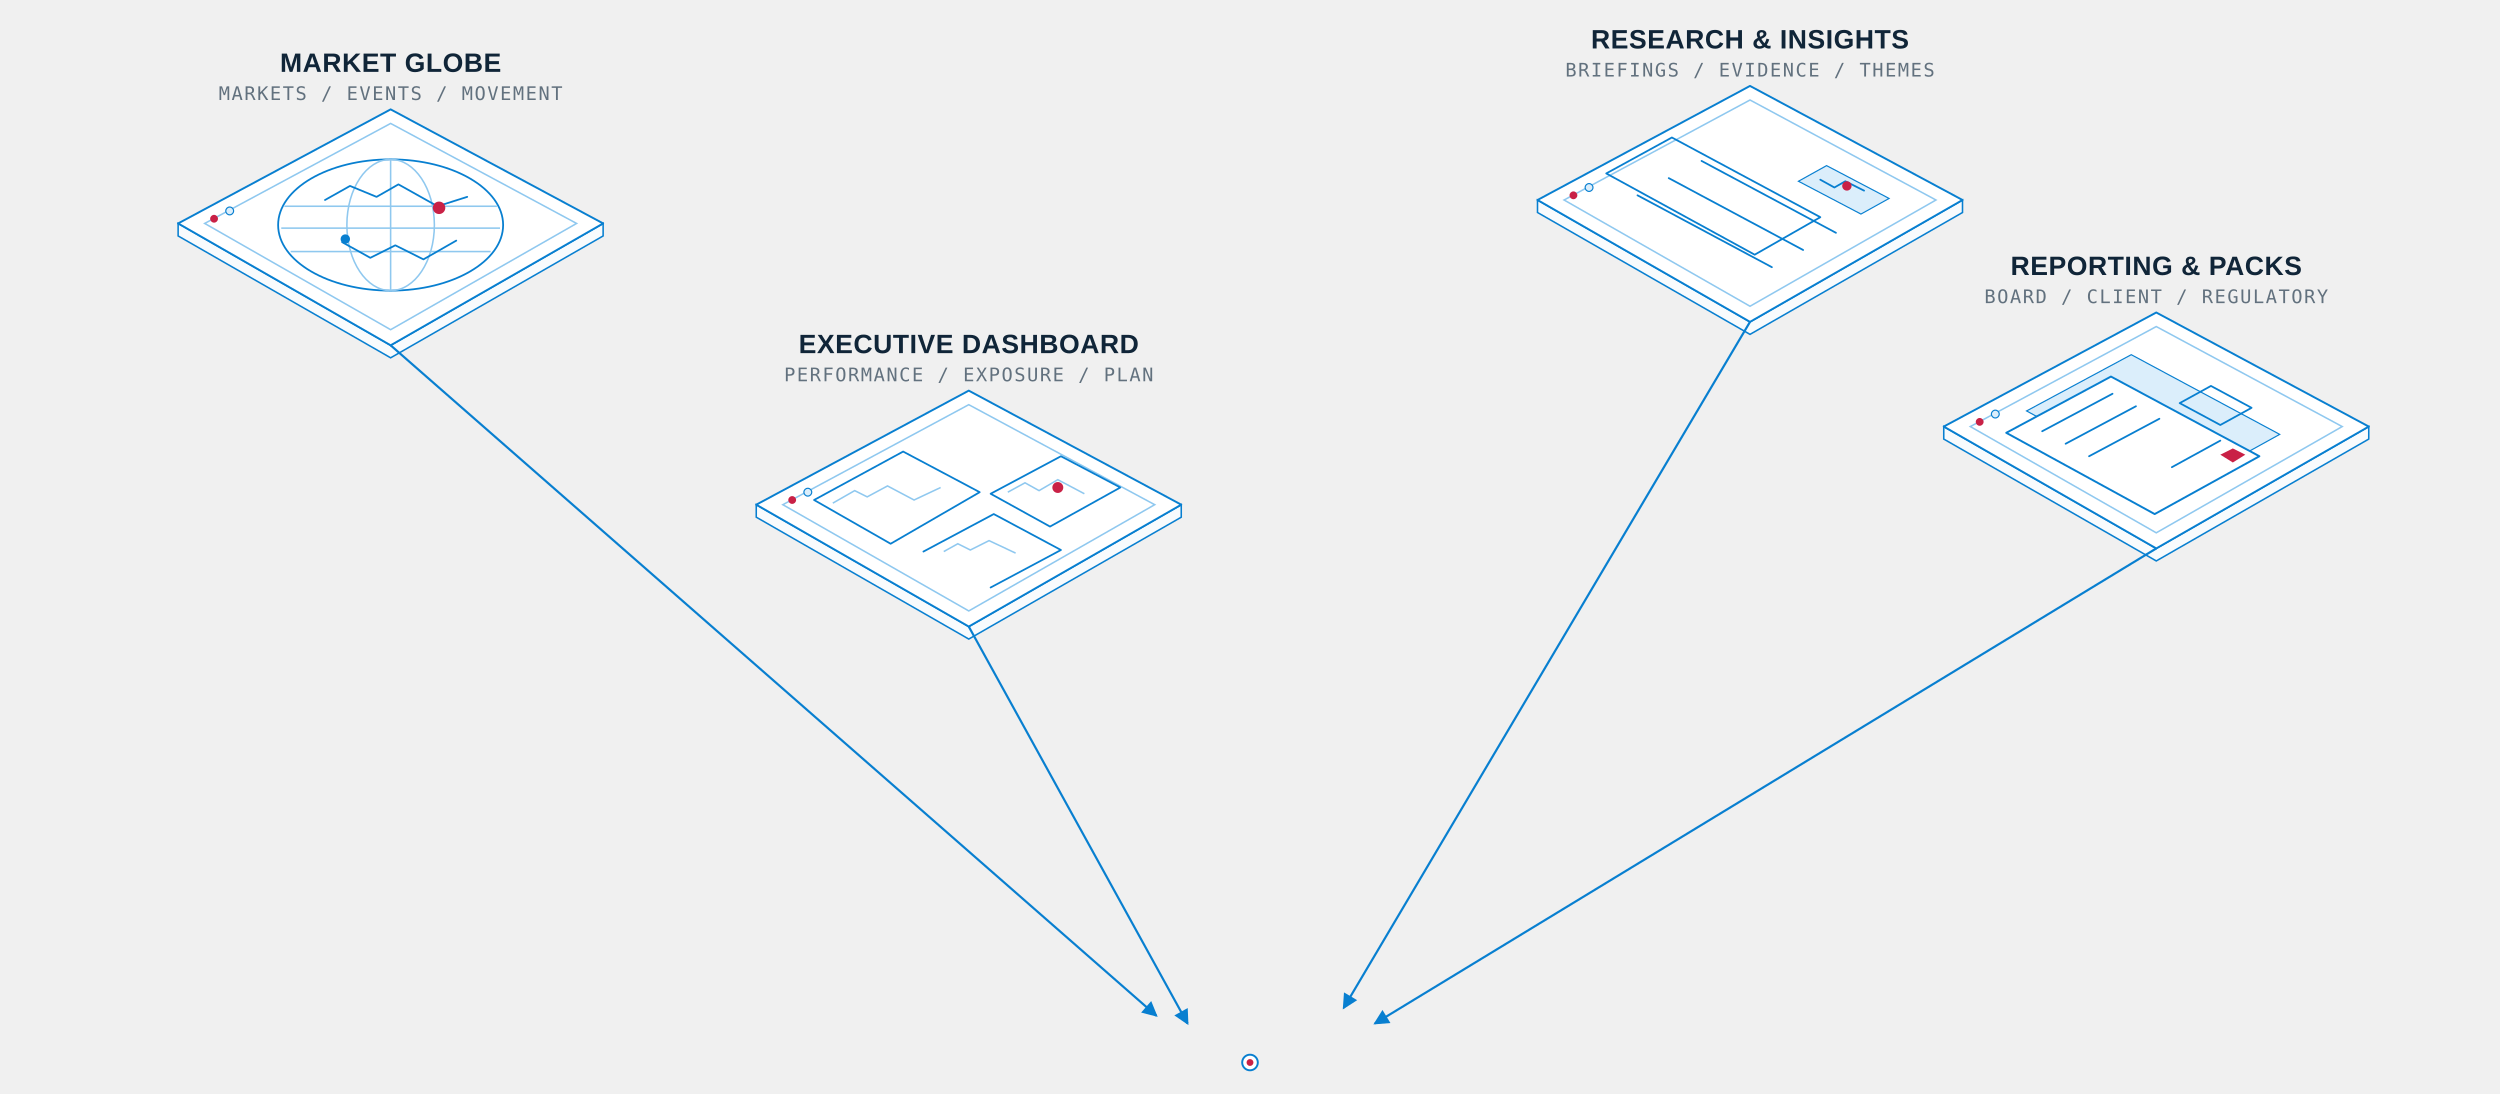
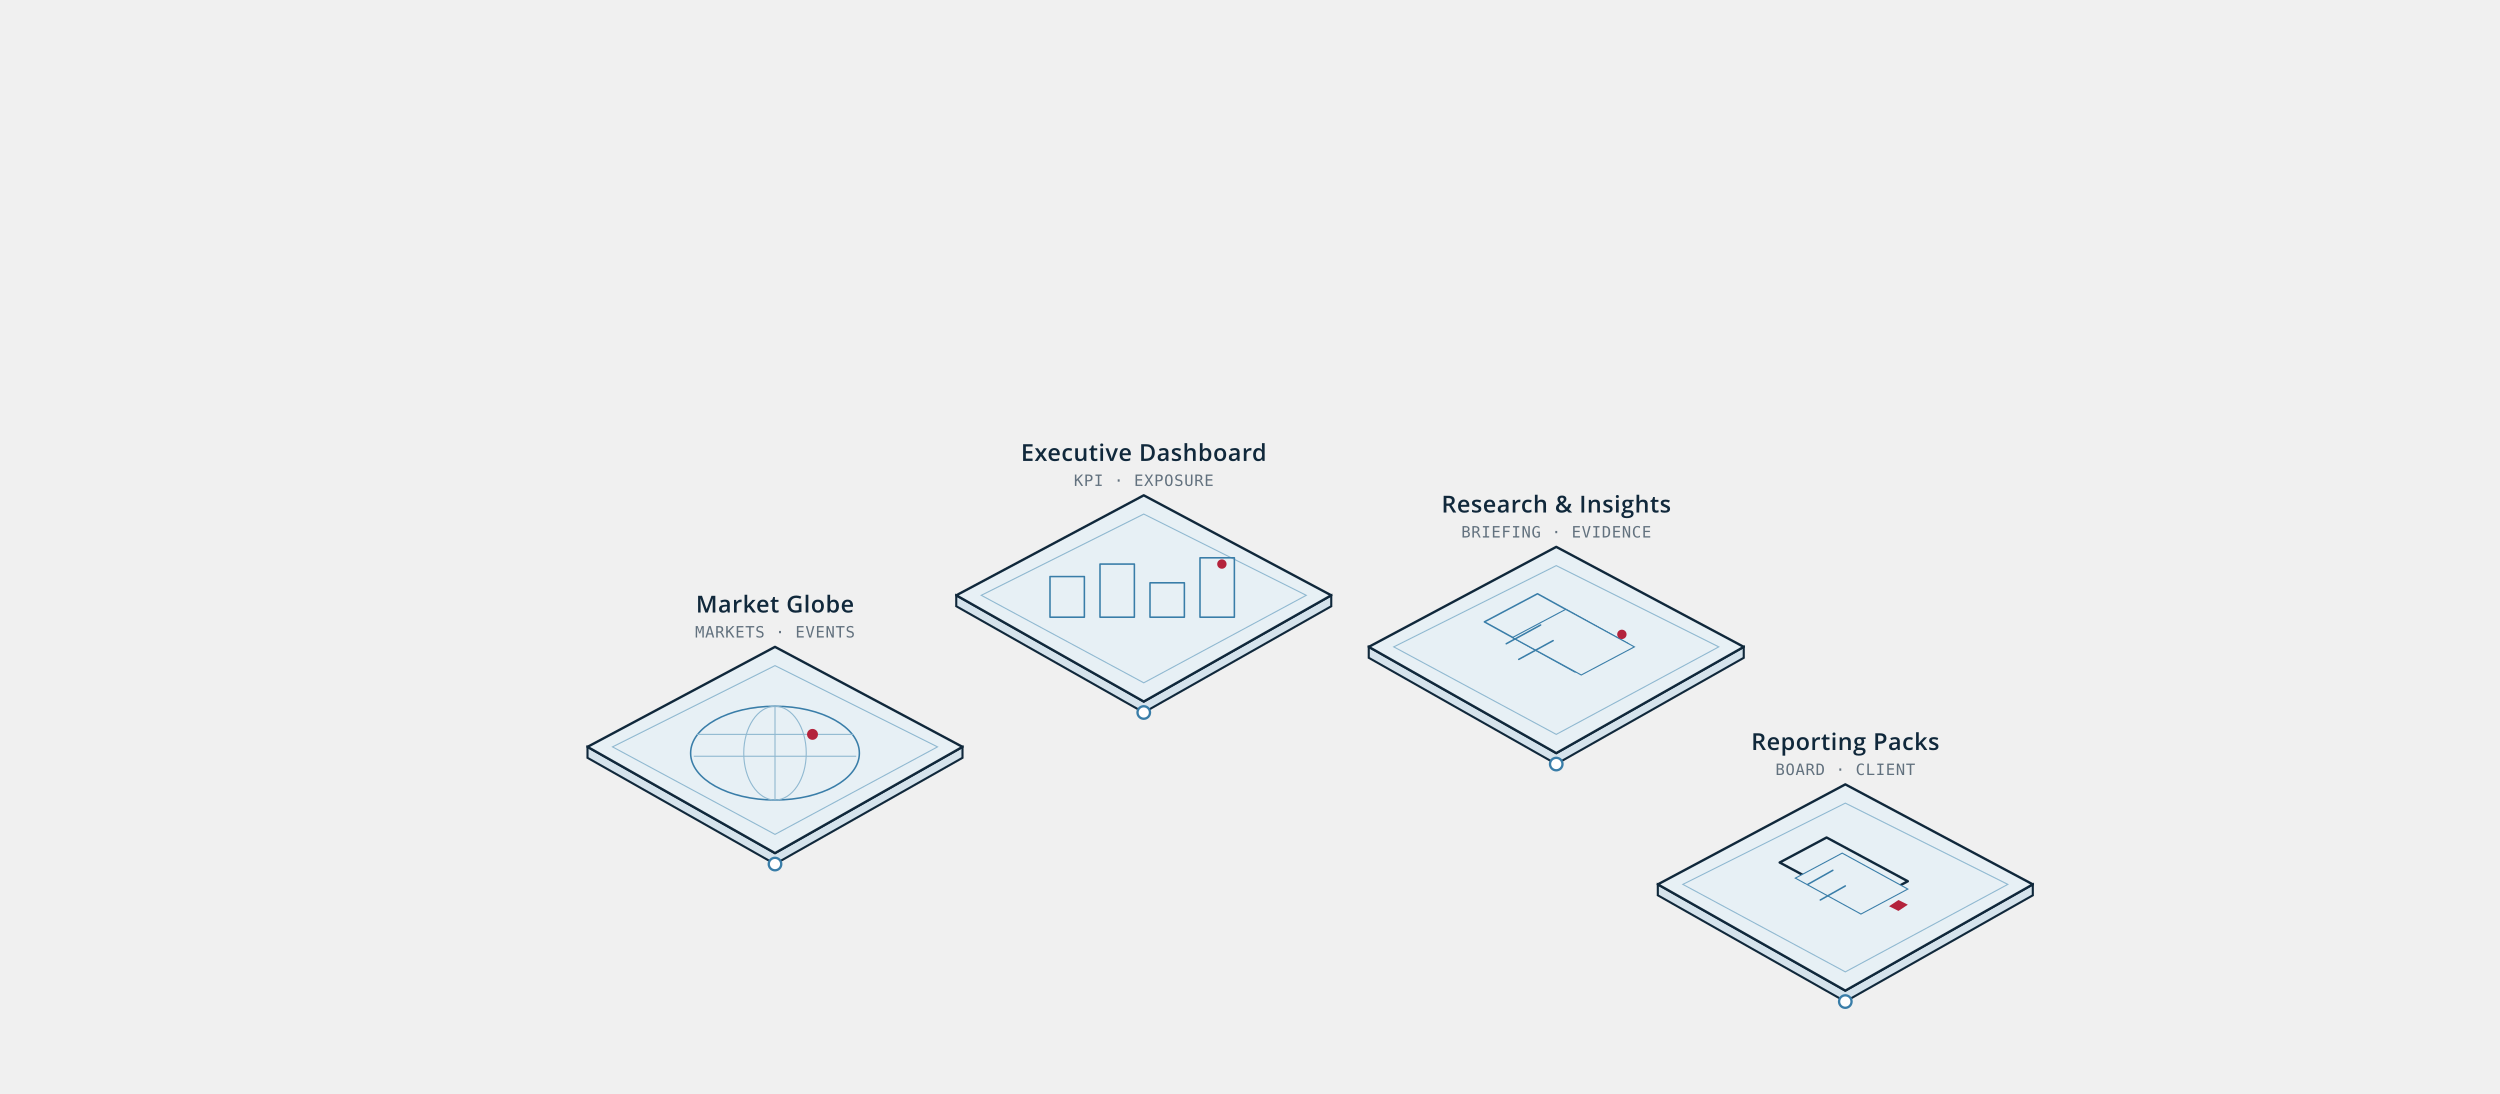
<svg xmlns="http://www.w3.org/2000/svg" viewBox="0 0 1600 700" role="img" aria-labelledby="title desc">
  <defs>
    <style>
-       .edge{fill:#fff;stroke:#087fd0;stroke-width:1.25;stroke-linejoin:round}.side{fill:#f8fbfd;stroke:#087fd0;stroke-width:1}.line{fill:none;stroke:#087fd0;stroke-width:1.15;stroke-linecap:round;stroke-linejoin:round}.soft{fill:none;stroke:#8fc8ef;stroke-width:1}.faint{fill:#dbeefb;stroke:#087fd0;stroke-width:.75}.ink{fill:#102538}.blue{fill:#087fd0}.red{fill:#c92146}.label{font:600 17px Arial,Helvetica,sans-serif;letter-spacing:.02em;fill:#102538}.micro{font:12px 'SFMono-Regular',Consolas,monospace;letter-spacing:.08em;fill:#62717e}.microblue{font:12px 'SFMono-Regular',Consolas,monospace;letter-spacing:.08em;fill:#087fd0}.pointer{fill:none;stroke:#087fd0;stroke-width:1.4;marker-end:url(#arrow)}
+       .edge{fill:#E7F0F5;stroke:#10283B;stroke-width:1.55;stroke-linejoin:round}
+       .side{fill:#d5e3ec;stroke:#10283B;stroke-width:1.35}
+       .line{fill:none;stroke:#397DA8;stroke-width:1;stroke-linecap:round;stroke-linejoin:round}
+       .soft{fill:none;stroke:#8FB8D0;stroke-width:.7}
+       .faint{fill:#E7F0F5;stroke:#397DA8;stroke-width:.7}
+       .blue{fill:#397DA8}
+       .red{fill:#B4233C}
+       .label{font:600 15px 'Open Sans',system-ui,sans-serif;letter-spacing:.02em;fill:#10283B}
+       .micro{font:10px 'IBM Plex Mono',ui-monospace,monospace;letter-spacing:.04em;fill:#62717e}
+       .port{fill:#fff;stroke:#397DA8;stroke-width:1.5}
    </style>
-     <marker id="arrow" viewBox="0 0 8 8" refX="7" refY="4" markerWidth="7" markerHeight="7" orient="auto">
-       <path d="M0 0 8 4 0 8Z" fill="#087fd0" />
-     </marker>
    <symbol id="tile" overflow="visible">
-       <path class="side" d="M-136 73 0 151 136 73v8L0 159-136 81Z" />
-       <path class="edge" d="M0 0 136 73 0 151-136 73Z" />
-       <path class="soft" d="M-119 73 0 9 119 73 0 141Z" />
-       <circle cx="-113" cy="70" r="2.5" class="red" />
-       <circle cx="-103" cy="65" r="2.5" class="faint" />
+       <path class="side" d="M-120 64 0 132 120 64v7L0 139-120 71Z" />
+       <path class="edge" d="M0 0 120 64 0 132-120 64Z" />
+       <path class="soft" d="M-104 64 0 12 104 64 0 120Z" />
    </symbol>
  </defs>
-   <g id="market-globe" transform="translate(250 70)">
+   <g id="market-globe" transform="translate(496 414)">
+     <text class="label" x="0" y="-22" text-anchor="middle">Market Globe</text>
+     <text class="micro" x="0" y="-6" text-anchor="middle">MARKETS · EVENTS</text>
    <use href="#tile" />
-     <text class="label" x="0" y="-24" text-anchor="middle">MARKET GLOBE</text>
-     <text class="micro" x="0" y="-6" text-anchor="middle">MARKETS / EVENTS / MOVEMENT</text>
-     <ellipse cx="0" cy="74" rx="72" ry="42" class="line" />
-     <ellipse cx="0" cy="74" rx="28" ry="42" class="soft" />
-     <path class="soft" d="M-68 62h136M-70 76h140M-64 91h128M0 32v84" />
-     <path class="line" d="m-42 58 16-9 17 7 14-8 25 14 19-6M-31 85l18 10 16-8 18 9 21-12" />
-     <circle cx="31" cy="63" r="4" class="red" />
-     <circle cx="-29" cy="83" r="3" class="blue" />
+     <ellipse cx="0" cy="68" rx="54" ry="30" class="line" />
+     <ellipse cx="0" cy="68" rx="20" ry="30" class="soft" />
+     <path class="soft" d="M-50 56h100M-52 70h104M0 38v60" />
+     <circle cx="24" cy="56" r="3.5" class="red" />
+     <circle class="port" cx="0" cy="139" r="4" />
  </g>
-   <path class="pointer" d="M250 221L740 650" />
-   <g id="research-insights" transform="translate(1120 55)">
+   <g id="executive-dashboard" transform="translate(732 317)">
+     <text class="label" x="0" y="-22" text-anchor="middle">Executive Dashboard</text>
+     <text class="micro" x="0" y="-6" text-anchor="middle">KPI · EXPOSURE</text>
    <use href="#tile" />
-     <text class="label" x="0" y="-24" text-anchor="middle">RESEARCH &amp; INSIGHTS</text>
-     <text class="micro" x="0" y="-6" text-anchor="middle">BRIEFINGS / EVIDENCE / THEMES</text>
-     <path class="line" d="m-92 56 42-23 95 51-42 24ZM-72 70 14 116M-52 59l86 46M-31 48l86 46" />
-     <path class="faint" d="m49 51 40 21-18 10-40-21Z" />
-     <path class="line" d="m45 60 9 5 7-4 12 6" />
-     <circle cx="62" cy="64" r="3" class="red" />
+     <path class="line" d="M-60 78V52h22v26ZM-28 78V44h22v34ZM4 78V56h22v22ZM36 78V40h22v38Z" />
+     <circle cx="50" cy="44" r="3" class="red" />
+     <circle class="port" cx="0" cy="139" r="4" />
  </g>
-   <path class="pointer" d="M1120 206L860 645" />
-   <g id="reporting-packs" transform="translate(1380 200)">
+   <g id="research-insights" transform="translate(996 350)">
+     <text class="label" x="0" y="-22" text-anchor="middle">Research &amp; Insights</text>
+     <text class="micro" x="0" y="-6" text-anchor="middle">BRIEFING · EVIDENCE</text>
    <use href="#tile" />
-     <text class="label" x="0" y="-24" text-anchor="middle">REPORTING &amp; PACKS</text>
-     <text class="micro" x="0" y="-6" text-anchor="middle">BOARD / CLIENT / REGULATORY</text>
-     <path class="faint" d="m-83 63 67-36 95 51-67 37Z" />
-     <path class="edge" d="m-96 77 67-36 95 51-67 37Z" />
-     <path class="line" d="m-73 76 45-24M-58 84l45-24M-43 92 2 68M10 99l31-17" />
-     <path class="line" d="m15 58 20-11 26 14-20 11Z" />
-     <path class="red" d="m49 87 8 4-8 5-8-5Z" />
+     <path class="line" d="m-46 48 34-18 58 32-34 18Z" />
+     <path class="faint" d="m-28 58 34-18 44 24-34 18Z" />
+     <path class="line" d="m-32 62 22-12M-24 72l22-12" />
+     <circle cx="42" cy="56" r="3" class="red" />
+     <circle class="port" cx="0" cy="139" r="4" />
  </g>
-   <path class="pointer" d="M1380 351L880 655" />
-   <g id="executive-dashboard" transform="translate(620 250)">
+   <g id="reporting-packs" transform="translate(1181 502)">
+     <text class="label" x="0" y="-22" text-anchor="middle">Reporting Packs</text>
+     <text class="micro" x="0" y="-6" text-anchor="middle">BOARD · CLIENT</text>
    <use href="#tile" />
-     <text class="label" x="0" y="-24" text-anchor="middle">EXECUTIVE DASHBOARD</text>
-     <text class="micro" x="0" y="-6" text-anchor="middle">PERFORMANCE / EXPOSURE / PLAN</text>
-     <path class="line" d="M-99 70-42 39 7 65-50 98ZM14 66l45-24 38 20-45 25ZM-29 103l45-24 43 23-45 24" />
-     <path class="soft" d="m-87 72 14-8 8 4 13-7 17 9 17-8M25 65l11-6 9 5 12-7 17 9M-16 103l9-5 8 4 12-6 17 8" />
-     <circle cx="57" cy="62" r="3.5" class="red" />
-   </g>
-   <path class="pointer" d="M620 401L760 655" />
-   <g id="hub-dock">
-     <circle cx="800" cy="680" r="5" class="edge" />
-     <circle cx="800" cy="680" r="2.2" class="red" />
+     <path class="edge" d="m-42 50 30-16 52 28-30 16Z" />
+     <path class="faint" d="m-32 60 30-16 42 23-30 16Z" />
+     <path class="line" d="m-24 64 16-9M-16 74l16-9" />
+     <path class="red" d="m34 74 6 3-6 4-6-3Z" />
+     <circle class="port" cx="0" cy="139" r="4" />
  </g>
</svg>
